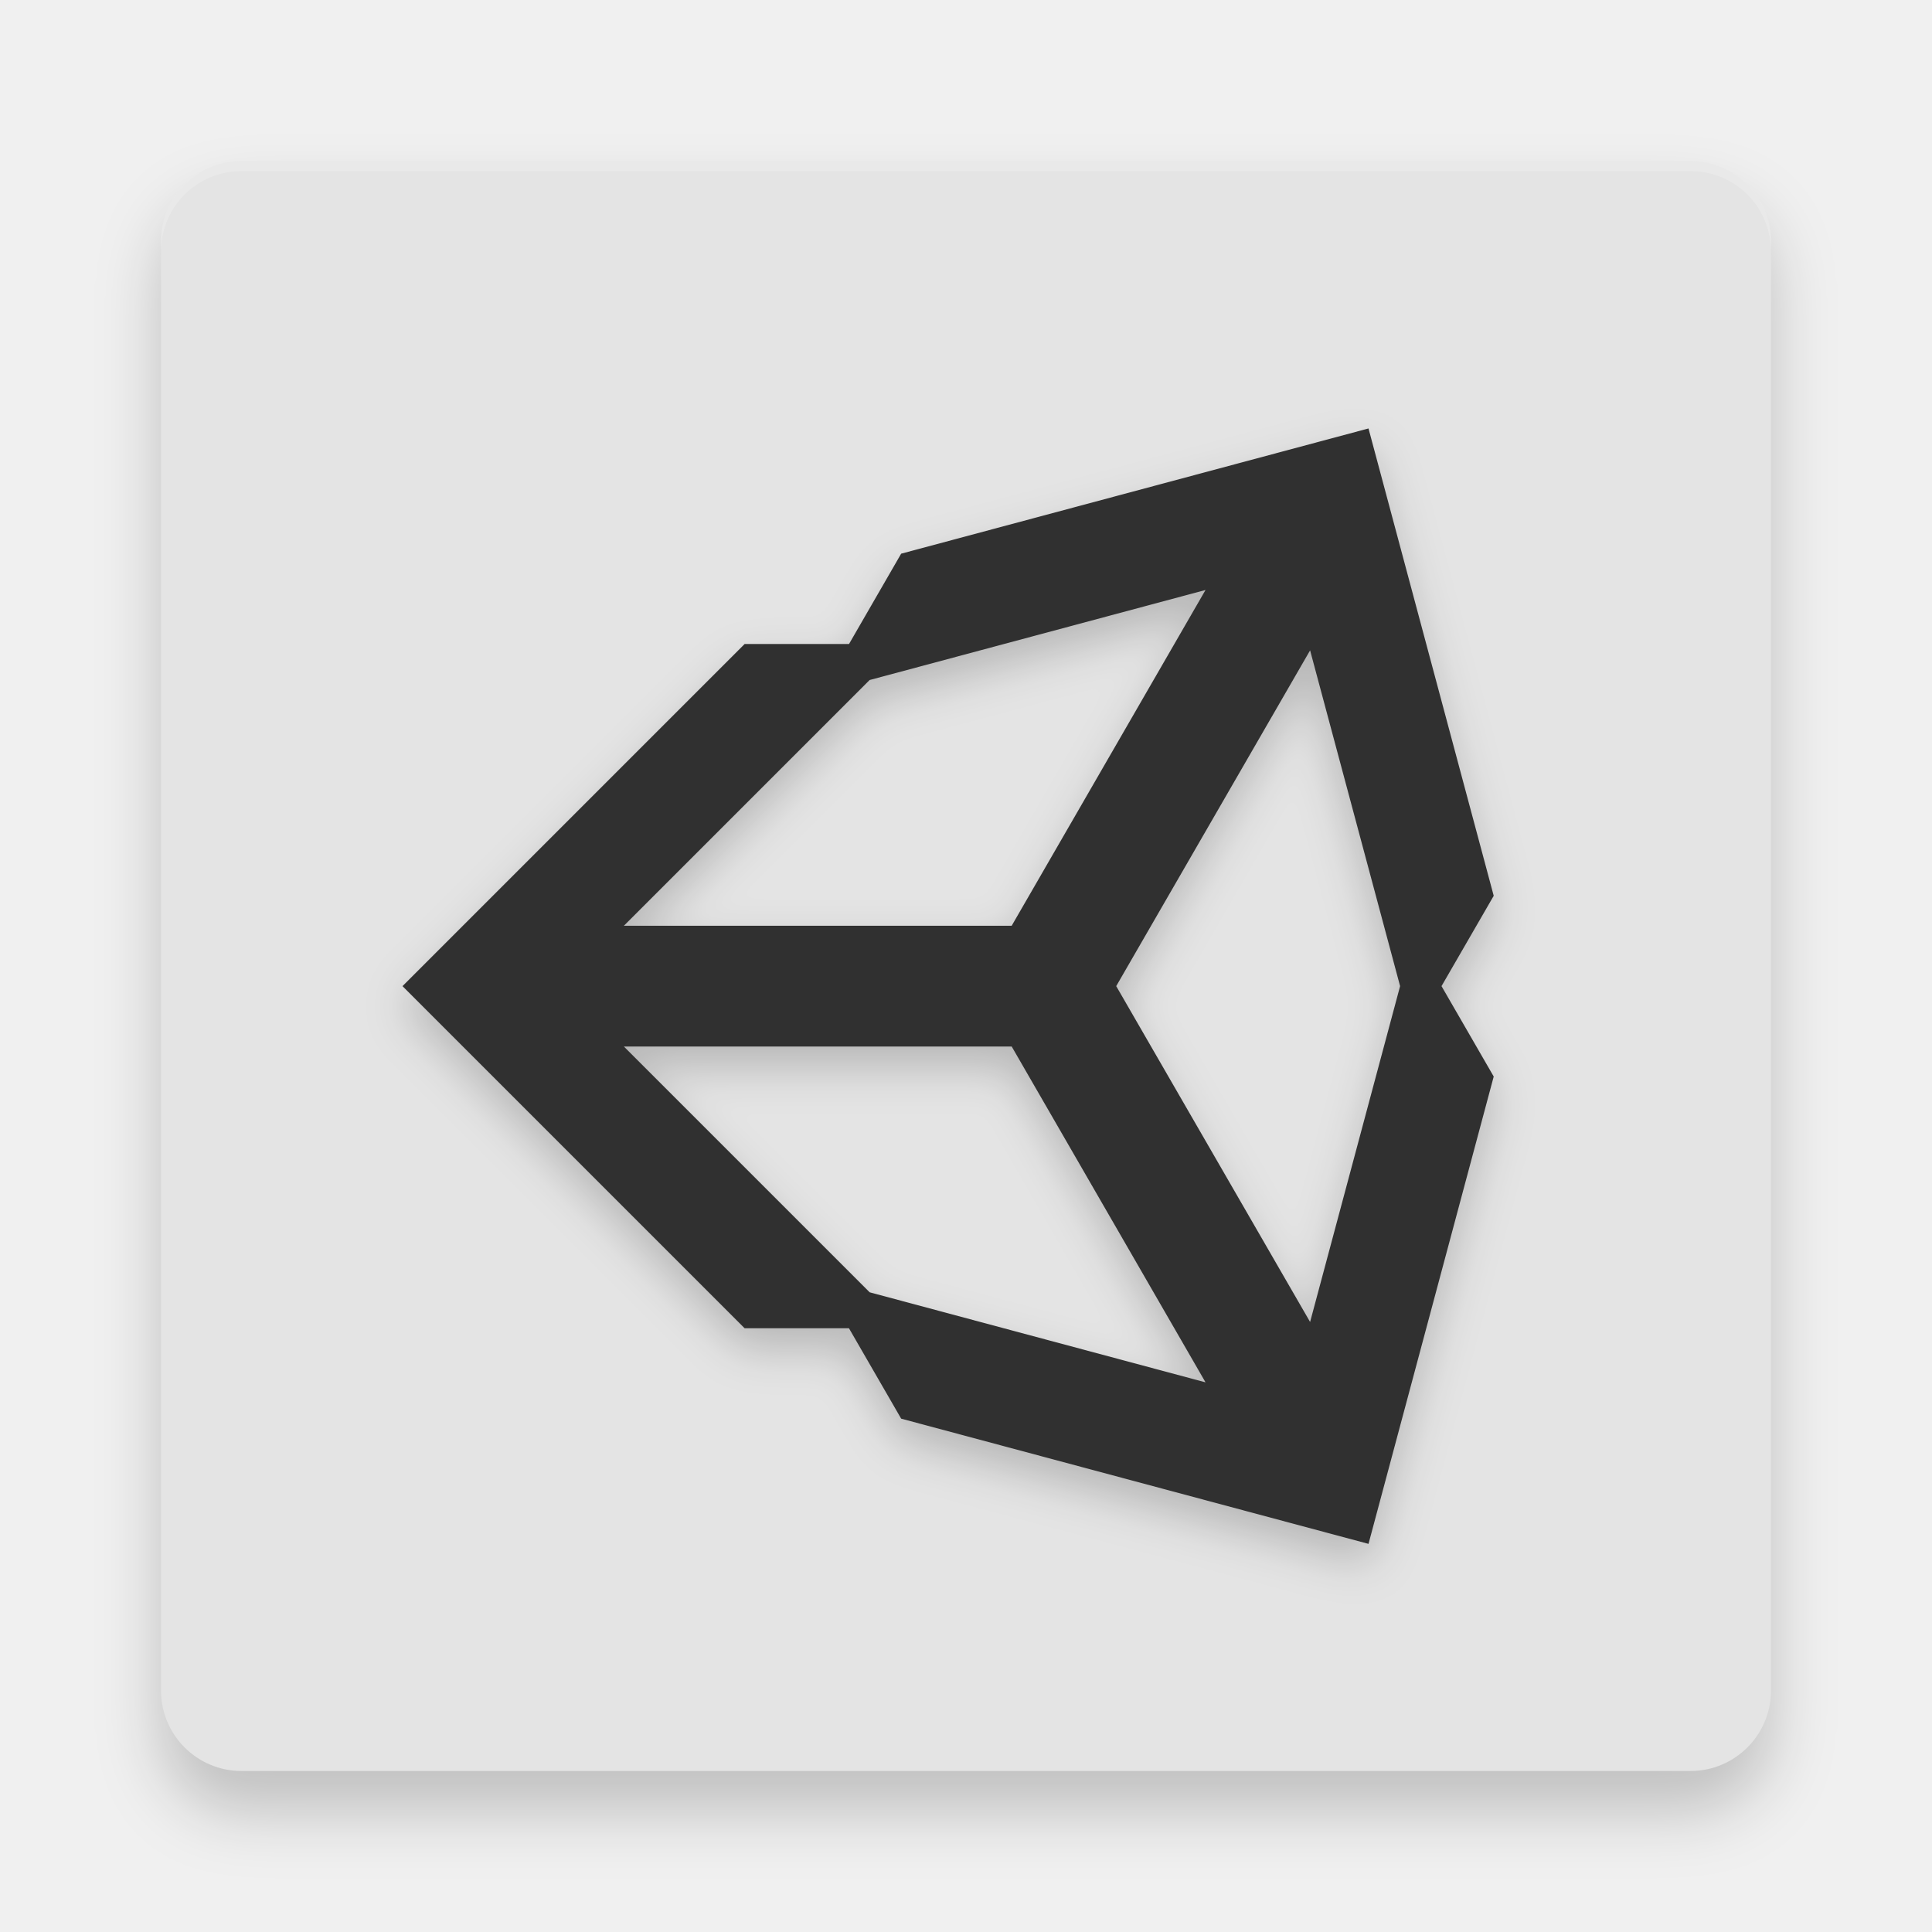
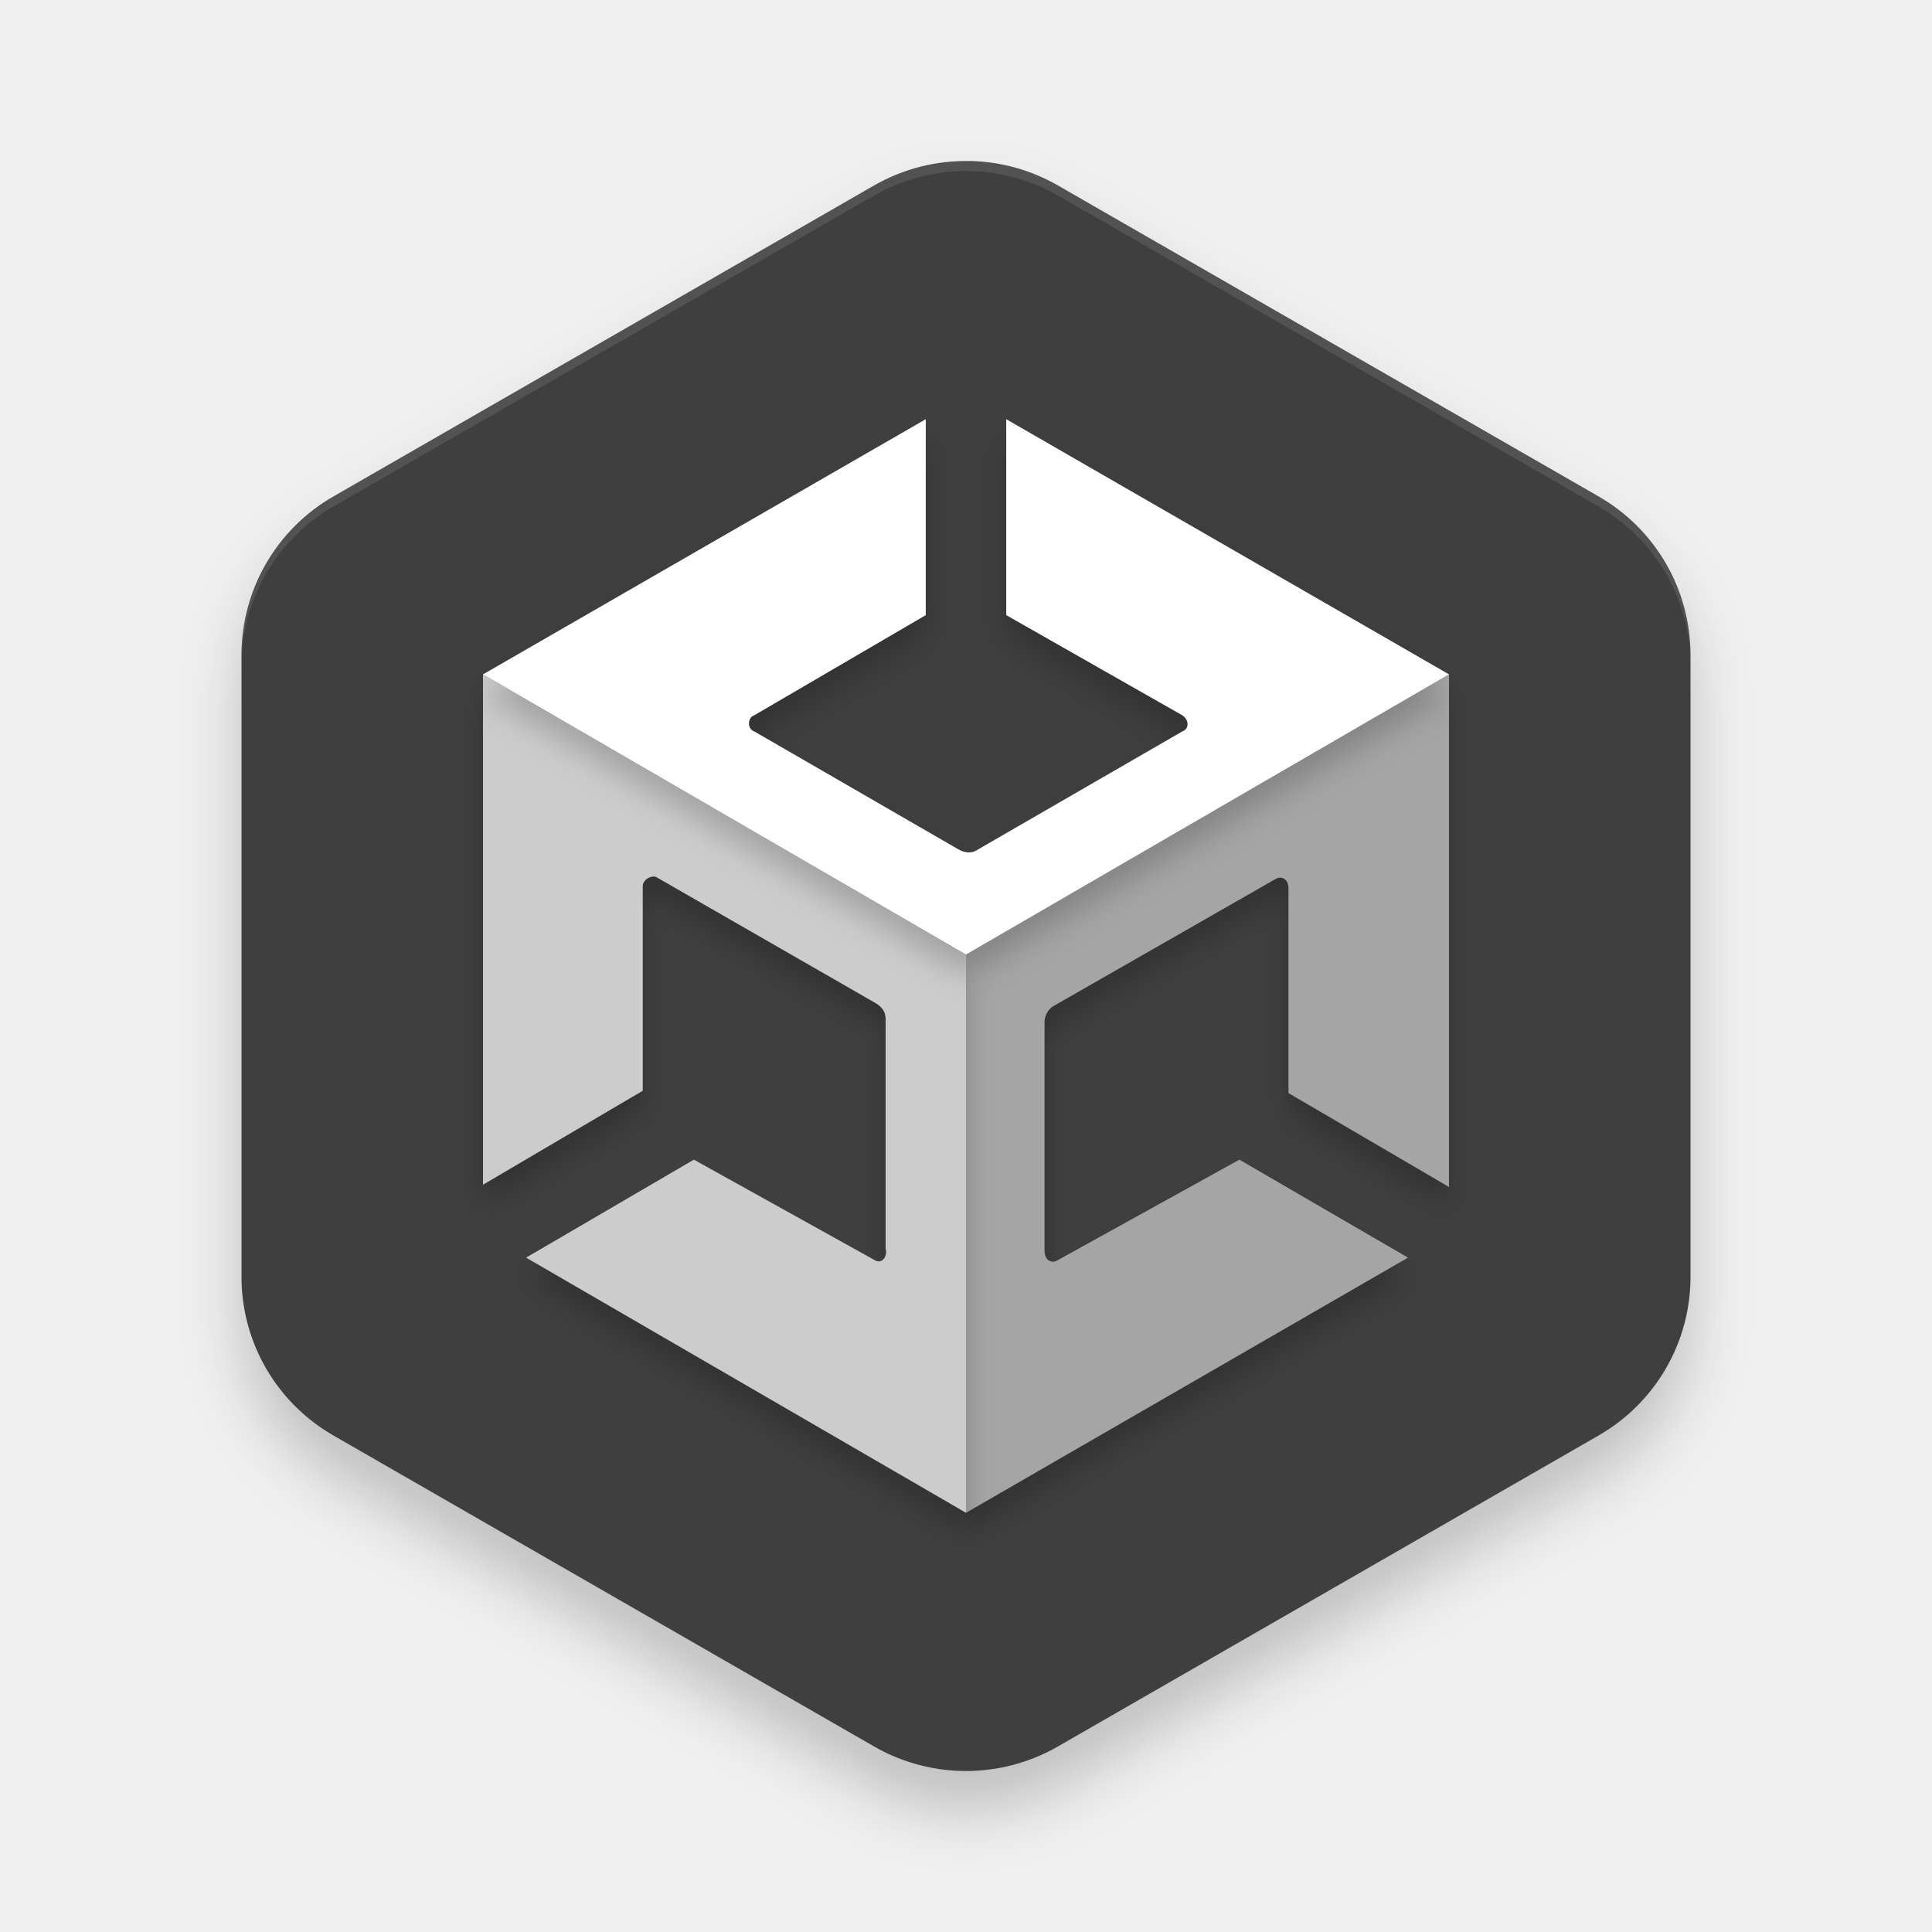
- <svg xmlns="http://www.w3.org/2000/svg" width="192" height="192" version="1.1" id="svg12">
-   <defs id="defs16">
-     <filter style="color-interpolation-filters:sRGB" id="filter845" x="-0.048" y="-0.048" width="1.096" height="1.096">
-       <feGaussianBlur stdDeviation="3.2" id="feGaussianBlur847" />
+ <svg xmlns="http://www.w3.org/2000/svg" width="192" height="192" version="1" id="svg20">
+   <defs id="defs24">
+     <filter style="color-interpolation-filters:sRGB" id="filter861" x="-0.05" y="-0.045" width="1.101" height="1.09">
+       <feGaussianBlur stdDeviation="3.016" id="feGaussianBlur863" />
    </filter>
-     <filter style="color-interpolation-filters:sRGB" id="filter849" x="-0.049" y="-0.047" width="1.097" height="1.095">
-       <feGaussianBlur stdDeviation="2.193" id="feGaussianBlur851" />
+     <filter style="color-interpolation-filters:sRGB" id="filter868" x="-0.066" y="-0.038" width="1.131" height="1.076">
+       <feGaussianBlur stdDeviation="1.313" id="feGaussianBlur870" />
+     </filter>
+     <filter style="color-interpolation-filters:sRGB" id="filter872" x="-0.066" y="-0.038" width="1.131" height="1.076">
+       <feGaussianBlur stdDeviation="1.313" id="feGaussianBlur874" />
+     </filter>
+     <filter style="color-interpolation-filters:sRGB" id="filter876" x="-0.037" y="-0.067" width="1.075" height="1.135">
+       <feGaussianBlur stdDeviation="1.492" id="feGaussianBlur878" />
    </filter>
  </defs>
-   <rect style="opacity:0.2;stroke-width:4;filter:url(#filter845)" width="160" height="160" x="16" y="20" rx="8" ry="8" id="rect2" />
-   <rect style="fill:#e4e4e4;stroke-width:4" width="160" height="160" x="16" y="16" rx="8" ry="8" id="rect4" />
-   <path id="path6" style="opacity:0.2;fill:#ffffff;stroke-width:4" d="M 24 16 C 19.568 16 16 19.568 16 24 L 16 25 C 16 20.568 19.568 17 24 17 L 168 17 C 172.432 17 176 20.568 176 25 L 176 24 C 176 19.568 172.432 16 168 16 L 24 16 z " />
-   <path style="opacity:0.2;stroke-width:4;filter:url(#filter849)" d="M 136,44.58 89.556,57.024 84.376,66 H 74 l -34,34 34,34 h 10.368 l 5.188,8.984 46.444,12.444 12.444,-46.444 -5.188,-8.984 5.188,-8.976 z M 119.804,60.632 100.54,94 H 62 L 86.42,69.58 Z m 10.392,6 L 139.14,100 130.196,133.376 110.928,100 Z M 62,106 h 38.54 l 19.264,33.376 -33.376,-8.948 z" id="path8" />
-   <path style="fill:#303030;stroke-width:4" d="M 136,42.58 89.556,55.024 84.376,64 H 74 l -34,34 34,34 h 10.368 l 5.188,8.984 L 136,153.428 148.444,106.984 143.256,98 148.444,89.024 Z M 119.804,58.632 100.54,92 H 62 L 86.42,67.58 Z m 10.392,6 L 139.14,98 130.196,131.376 110.928,98 Z M 62,104 h 38.54 l 19.264,33.376 -33.376,-8.948 z" id="path10" />
+   <path style="opacity:0.2;stroke-width:4;filter:url(#filter861)" d="m 96.433,20.004 a 18.263,18.192 0 0 0 -9.564,2.427 l -53.737,30.904 A 18.263,18.192 0 0 0 24,69.091 v 61.812 a 18.263,18.192 0 0 0 9.131,15.754 l 53.737,30.906 a 18.263,18.192 0 0 0 18.263,0 l 53.737,-30.906 A 18.263,18.192 0 0 0 168,130.901 V 69.089 a 18.263,18.192 0 0 0 -9.132,-15.756 l -53.737,-30.904 a 18.263,18.192 0 0 0 -8.7,-2.427 z" id="path2" />
+   <path style="fill:#3f3f3f;stroke-width:4" d="m 96.43,16 v 0.008 a 18.263,18.192 0 0 0 -9.562,2.422 L 33.133,49.336 A 18.263,18.192 0 0 0 24,65.094 v 61.812 a 18.263,18.192 0 0 0 9.133,15.75 l 53.734,30.906 a 18.263,18.192 0 0 0 18.266,0 l 53.734,-30.906 A 18.263,18.192 0 0 0 168,126.906 V 65.094 A 18.263,18.192 0 0 0 158.867,49.336 L 105.133,18.43 A 18.263,18.192 0 0 0 96.43,16 Z" id="path4" />
+   <path style="opacity:0.2;stroke-width:4;filter:url(#filter868)" d="m 96,152.34 43.925,-25.358 -16.755,-9.736 -18.007,9.962 c -0.679,0.453 -1.358,0 -1.358,-0.906 V 103.555 c 0,-0.679 0.453,-1.358 0.906,-1.585 l 21.978,-12.574 c 0.679,-0.453 1.377,1.84e-4 1.358,0.906 V 110.628 L 144,119.963 V 69.019 L 96,97.669 Z" id="path6" />
+   <path style="fill:#a5a5a5;stroke-width:4" d="m 96,150.34 43.925,-25.358 -16.755,-9.736 -18.007,9.962 c -0.679,0.453 -1.358,0 -1.358,-0.906 v -22.747 c 0,-0.679 0.453,-1.358 0.906,-1.585 l 21.978,-12.574 c 0.679,-0.453 1.377,1.84e-4 1.358,0.906 V 108.628 L 144,117.962 V 67.019 L 96,94.868 Z" id="path8" />
+   <path style="opacity:0.2;stroke-width:4;filter:url(#filter872)" d="M 86.885,127.208 68.958,117.246 52.282,126.982 96,152.34 V 97.669 L 48,69.019 v 50.717 -0.226 0.226 l 15.876,-9.336 V 90.076 c 0,-0.679 0.901,-1.132 1.352,-0.906 l 21.882,12.574 c 0.676,0.453 0.901,0.906 0.901,1.585 v 22.747 c 0.225,0.906 -0.451,1.585 -1.127,1.132 z" id="path10" />
+   <path style="fill:#cccccc;stroke-width:4" d="M 86.885,125.208 68.958,115.245 52.282,124.981 96,150.34 V 94.868 L 48,67.019 v 50.717 -0.226 0.226 L 63.876,108.4 V 88.075 c 0,-0.679 0.901,-1.132 1.352,-0.906 l 21.882,12.574 c 0.676,0.453 0.901,0.906 0.901,1.585 v 22.747 c 0.225,0.906 -0.451,1.585 -1.127,1.132 z" id="path12" />
+   <path id="path14" style="opacity:0.1;fill:#ffffff;stroke-width:4" d="M 96.428 16.008 A 18.262 18.192 0 0 0 86.867 18.43 L 33.133 49.336 A 18.262 18.192 0 0 0 24 65.092 L 24 66.092 A 18.262 18.192 0 0 1 33.133 50.336 L 86.867 19.43 A 18.262 18.192 0 0 1 96.428 17.008 L 96.43 17.008 A 18.262 18.192 0 0 1 105.133 19.43 L 158.867 50.336 A 18.262 18.192 0 0 1 168 66.092 L 168 65.092 A 18.262 18.192 0 0 0 158.867 49.336 L 105.133 18.43 A 18.262 18.192 0 0 0 96.43 16.008 L 96.428 16.008 z " />
+   <path style="opacity:0.2;stroke-width:4;filter:url(#filter876)" d="m 100,43.661 v 19.472 l 17.509,9.962 c 0.679,0.453 0.679,1.358 0,1.585 L 97.132,86.453 c -0.679,0.453 -1.358,0.226 -1.811,0 L 74.943,74.68 c -0.679,-0.226 -0.679,-1.358 0,-1.585 L 92,63.132 v -19.472 L 48,69.019 96,96.868 144,69.019 Z" id="path16" />
+   <path style="fill:#ffffff;stroke-width:4" d="m 100,41.66 v 19.472 l 17.509,9.962 c 0.679,0.453 0.679,1.358 0,1.585 L 97.132,84.453 c -0.679,0.453 -1.358,0.226 -1.811,0 L 74.943,72.679 c -0.679,-0.226 -0.679,-1.358 0,-1.585 L 92,61.132 v -19.472 L 48,67.019 96,94.868 144,67.019 Z" id="path18" />
</svg>
